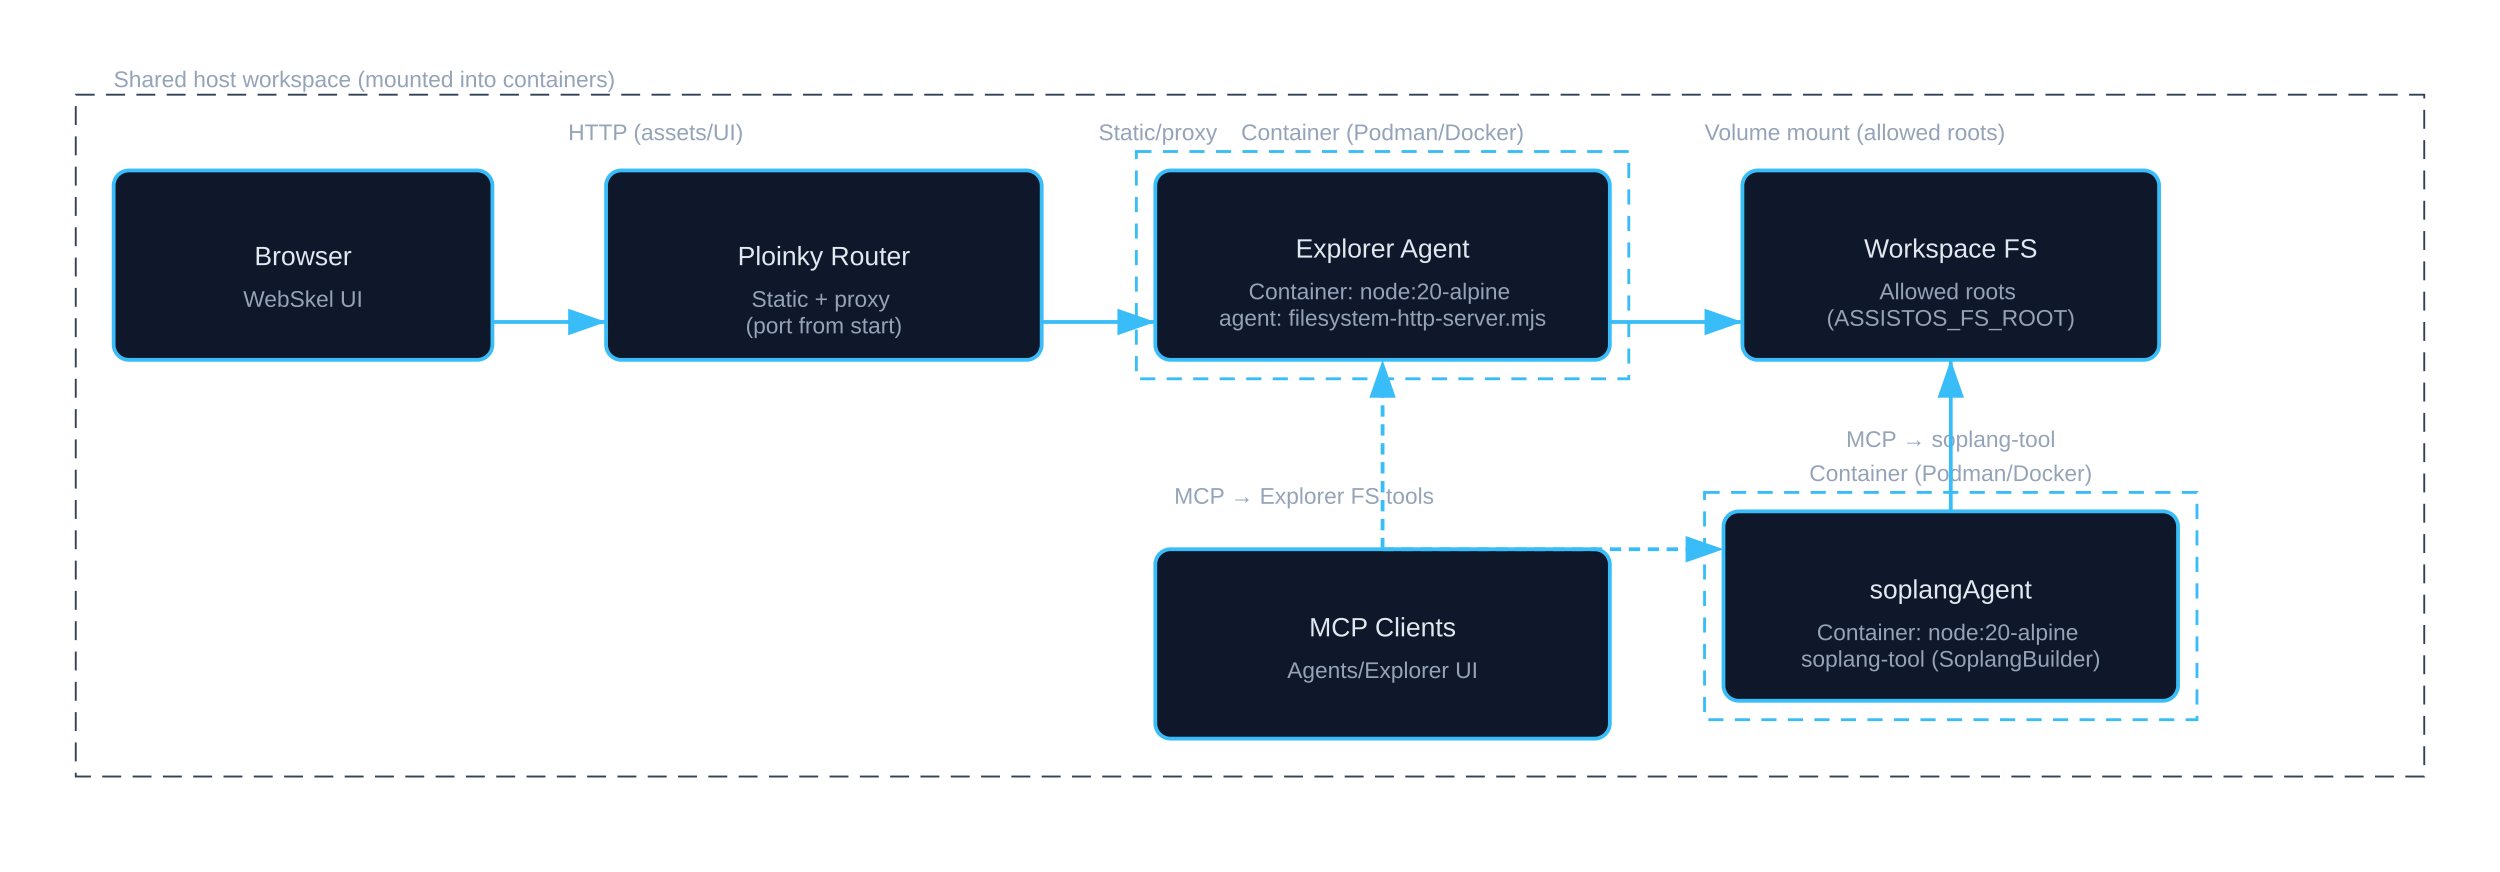
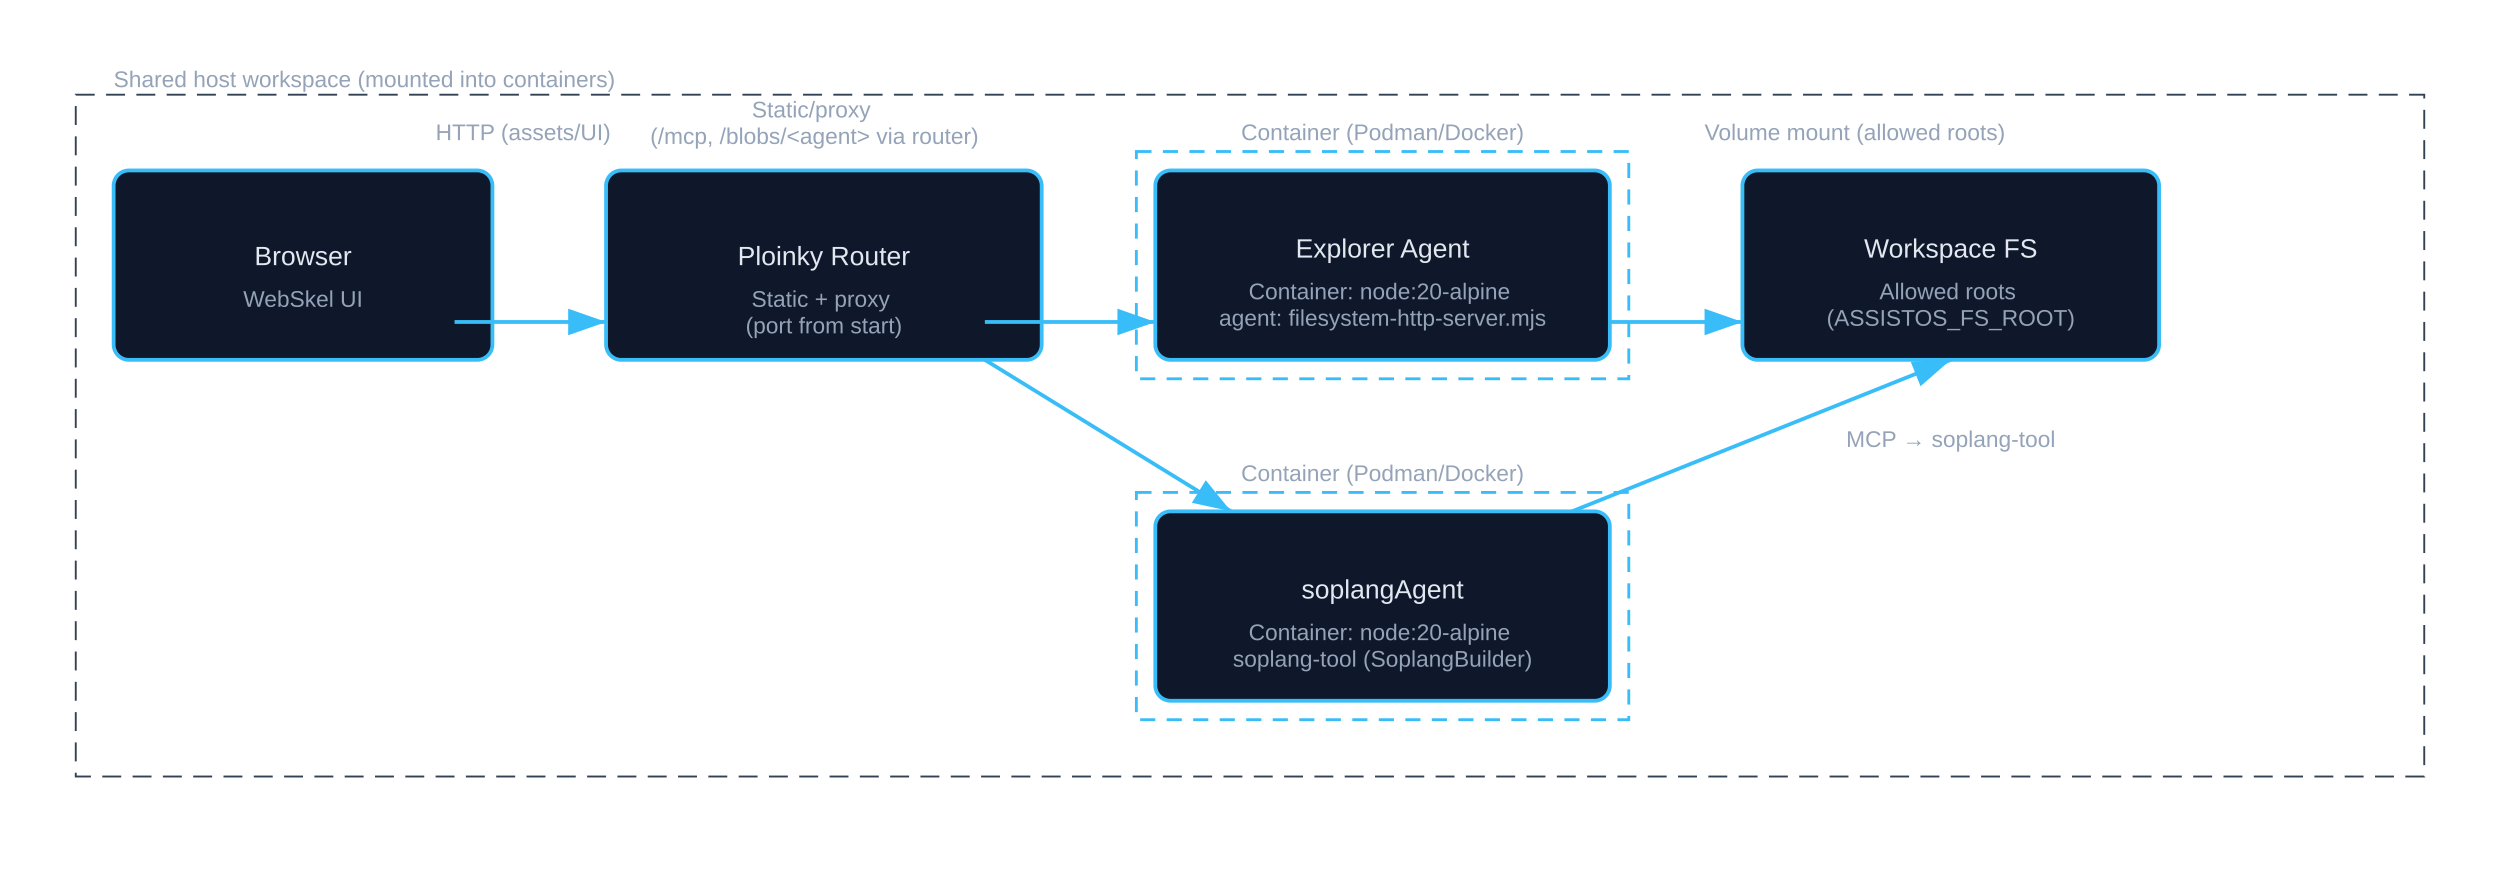
<svg xmlns="http://www.w3.org/2000/svg" viewBox="0 0 1320 460" role="img" aria-labelledby="architecture-diagram-title">
  <style>
    .node { fill: #0f172a; stroke: #38bdf8; stroke-width: 2; rx: 8; ry: 8; }
    .label { fill: #e2e8f0; font-size: 14px; font-family: Arial, sans-serif; }
    .muted { fill: #94a3b8; font-size: 12px; font-family: Arial, sans-serif; }
    .arrow { stroke: #38bdf8; stroke-width: 2; marker-end: url(#arrowhead); fill: none; }
    .dashed { stroke-dasharray: 6 4; }
  </style>
  <defs>
    <marker id="arrowhead" markerWidth="10" markerHeight="7" refX="10" refY="3.5" orient="auto">
      <polygon points="0 0, 10 3.5, 0 7" fill="#38bdf8" />
    </marker>
  </defs>
  <rect x="40" y="50" width="1240" height="360" fill="none" stroke="#334155" stroke-width="1" stroke-dasharray="10 6" />
  <text class="muted" x="60" y="46">Shared host workspace (mounted into containers)</text>
  <rect class="node" x="60" y="90" width="200" height="100" />
  <text class="label" x="160" y="140" text-anchor="middle">Browser</text>
  <text class="muted" x="160" y="162" text-anchor="middle">WebSkel UI</text>
  <rect class="node" x="320" y="90" width="230" height="100" />
  <text class="label" x="435" y="140" text-anchor="middle">Ploinky Router</text>
  <text class="muted" x="435" y="162" text-anchor="middle">
    <tspan x="435" dy="0">Static + proxy</tspan>
    <tspan x="435" dy="14">(port from start)</tspan>
  </text>
+   <line class="arrow" x1="520" y1="190" x2="650" y2="270" />
  <rect x="600" y="80" width="260" height="120" fill="none" stroke="#38bdf8" stroke-width="1.5" stroke-dasharray="8 6" />
  <text class="muted" x="730" y="74" text-anchor="middle">Container (Podman/Docker)</text>
  <rect class="node" x="610" y="90" width="240" height="100" />
  <text class="label" x="730" y="136" text-anchor="middle">Explorer Agent</text>
  <text class="muted" x="730" y="158" text-anchor="middle">
    <tspan x="730" dy="0">Container: node:20-alpine</tspan>
    <tspan x="730" dy="14">agent: filesystem-http-server.mjs</tspan>
  </text>
  <rect class="node" x="920" y="90" width="220" height="100" />
  <text class="label" x="1030" y="136" text-anchor="middle">Workspace FS</text>
  <text class="muted" x="1030" y="158" text-anchor="middle">
    <tspan x="1030" dy="0">Allowed roots</tspan>
    <tspan x="1030" dy="14">(ASSISTOS_FS_ROOT)</tspan>
  </text>
-   <text class="muted" x="300" y="74">HTTP (assets/UI)</text>
-   <line class="arrow" x1="260" y1="170" x2="320" y2="170" />
-   <text class="muted" x="580" y="74">Static/proxy</text>
-   <line class="arrow" x1="550" y1="170" x2="610" y2="170" />
+   <text class="muted" x="230" y="74">HTTP (assets/UI)</text>
+   <line class="arrow" x1="240" y1="170" x2="320" y2="170" />
+   <text class="muted" x="520" y="62" text-anchor="middle">
+     <tspan x="430" dy="0">Static/proxy</tspan>
+     <tspan x="430" dy="14">(/mcp, /blobs/&lt;agent&gt; via router)</tspan>
+   </text>
+   <line class="arrow" x1="520" y1="170" x2="610" y2="170" />
  <text class="muted" x="900" y="74">Volume mount (allowed roots)</text>
  <line class="arrow" x1="850" y1="170" x2="920" y2="170" />
-   <rect class="node" x="610" y="290" width="240" height="100" />
-   <text class="label" x="730" y="336" text-anchor="middle">MCP Clients</text>
-   <text class="muted" x="730" y="358" text-anchor="middle">Agents/Explorer UI</text>
-   <rect x="900" y="260" width="260" height="120" fill="none" stroke="#38bdf8" stroke-width="1.5" stroke-dasharray="8 6" />
-   <text class="muted" x="1030" y="254" text-anchor="middle">Container (Podman/Docker)</text>
-   <rect class="node" x="910" y="270" width="240" height="100" />
-   <text class="label" x="1030" y="316" text-anchor="middle">soplangAgent</text>
-   <text class="muted" x="1030" y="338" text-anchor="middle">
-     <tspan x="1030" dy="0">Container: node:20-alpine</tspan>
-     <tspan x="1030" dy="14">soplang-tool (SoplangBuilder)</tspan>
+   <rect x="600" y="260" width="260" height="120" fill="none" stroke="#38bdf8" stroke-width="1.5" stroke-dasharray="8 6" />
+   <text class="muted" x="730" y="254" text-anchor="middle">Container (Podman/Docker)</text>
+   <rect class="node" x="610" y="270" width="240" height="100" />
+   <text class="label" x="730" y="316" text-anchor="middle">soplangAgent</text>
+   <text class="muted" x="730" y="338" text-anchor="middle">
+     <tspan x="730" dy="0">Container: node:20-alpine</tspan>
+     <tspan x="730" dy="14">soplang-tool (SoplangBuilder)</tspan>
  </text>
-   <text class="muted" x="620" y="266">MCP → Explorer FS tools</text>
-   <line class="arrow dashed" x1="730" y1="290" x2="730" y2="190" />
  <text class="muted" x="1030" y="236" text-anchor="middle">MCP → soplang-tool</text>
-   <line class="arrow dashed" x1="730" y1="290" x2="910" y2="290" />
-   <line class="arrow" x1="1030" y1="270" x2="1030" y2="190" />
+   <line class="arrow" x1="830" y1="270" x2="1030" y2="190" />
</svg>
